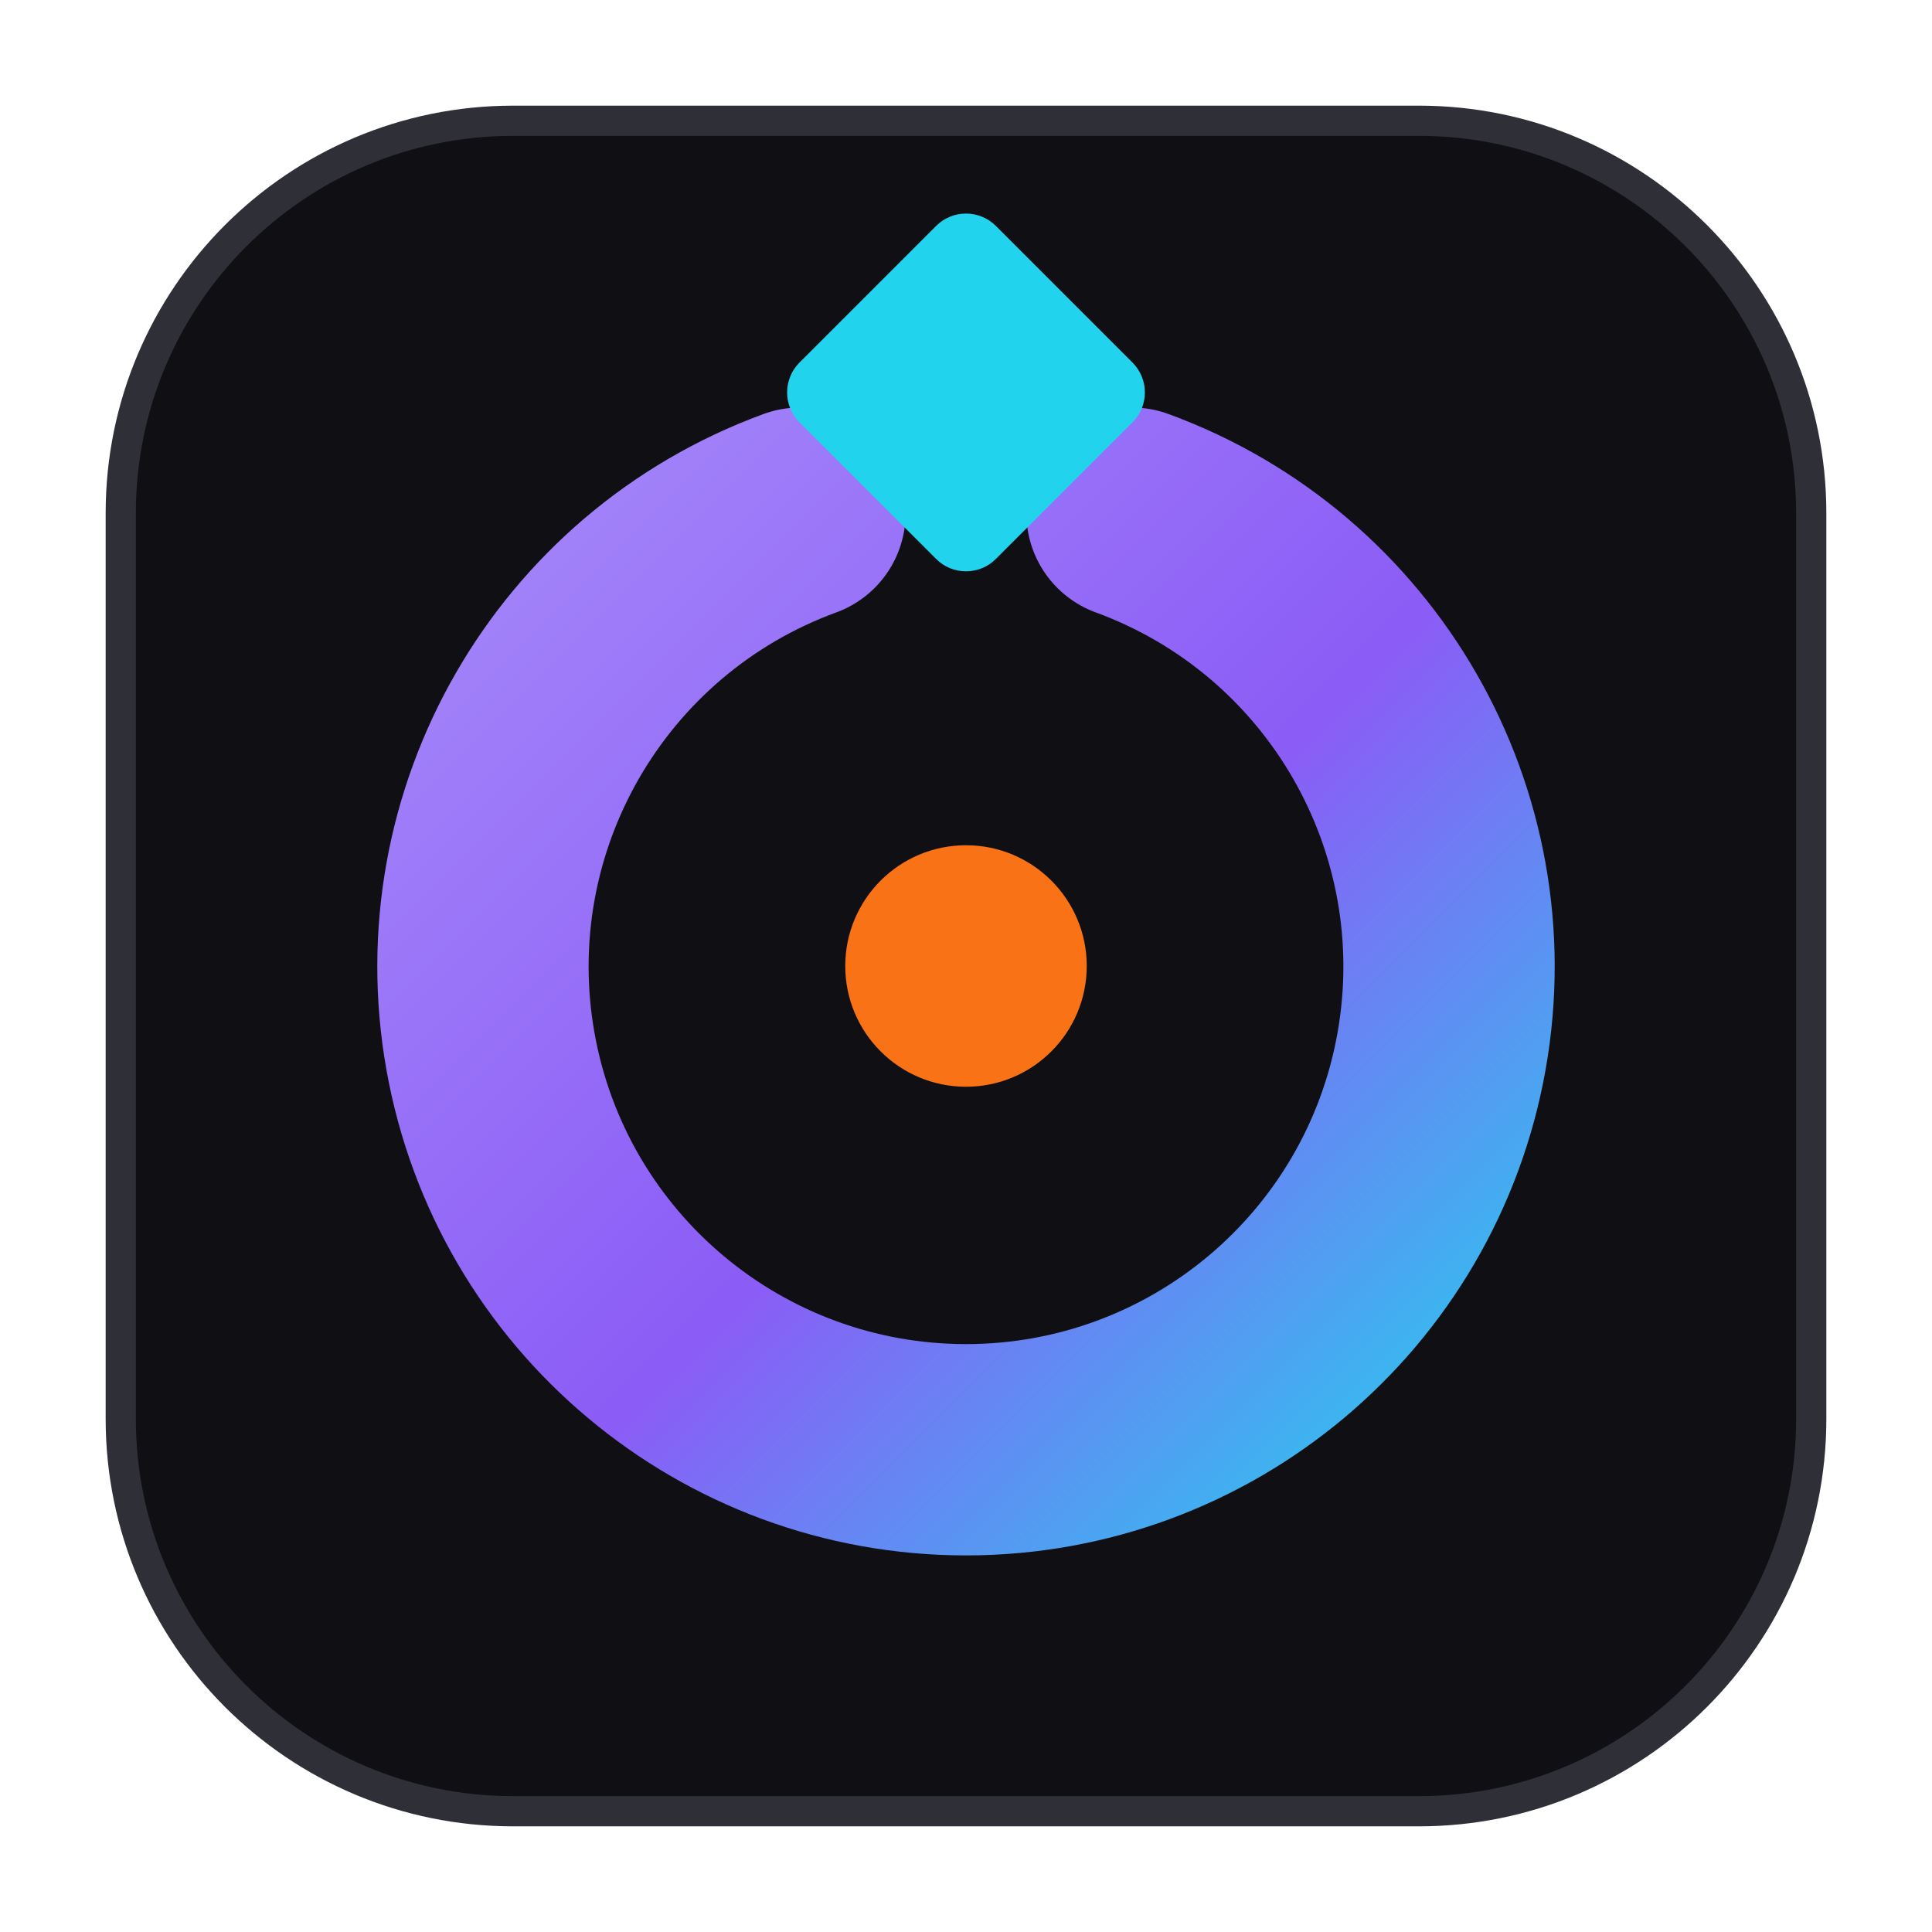
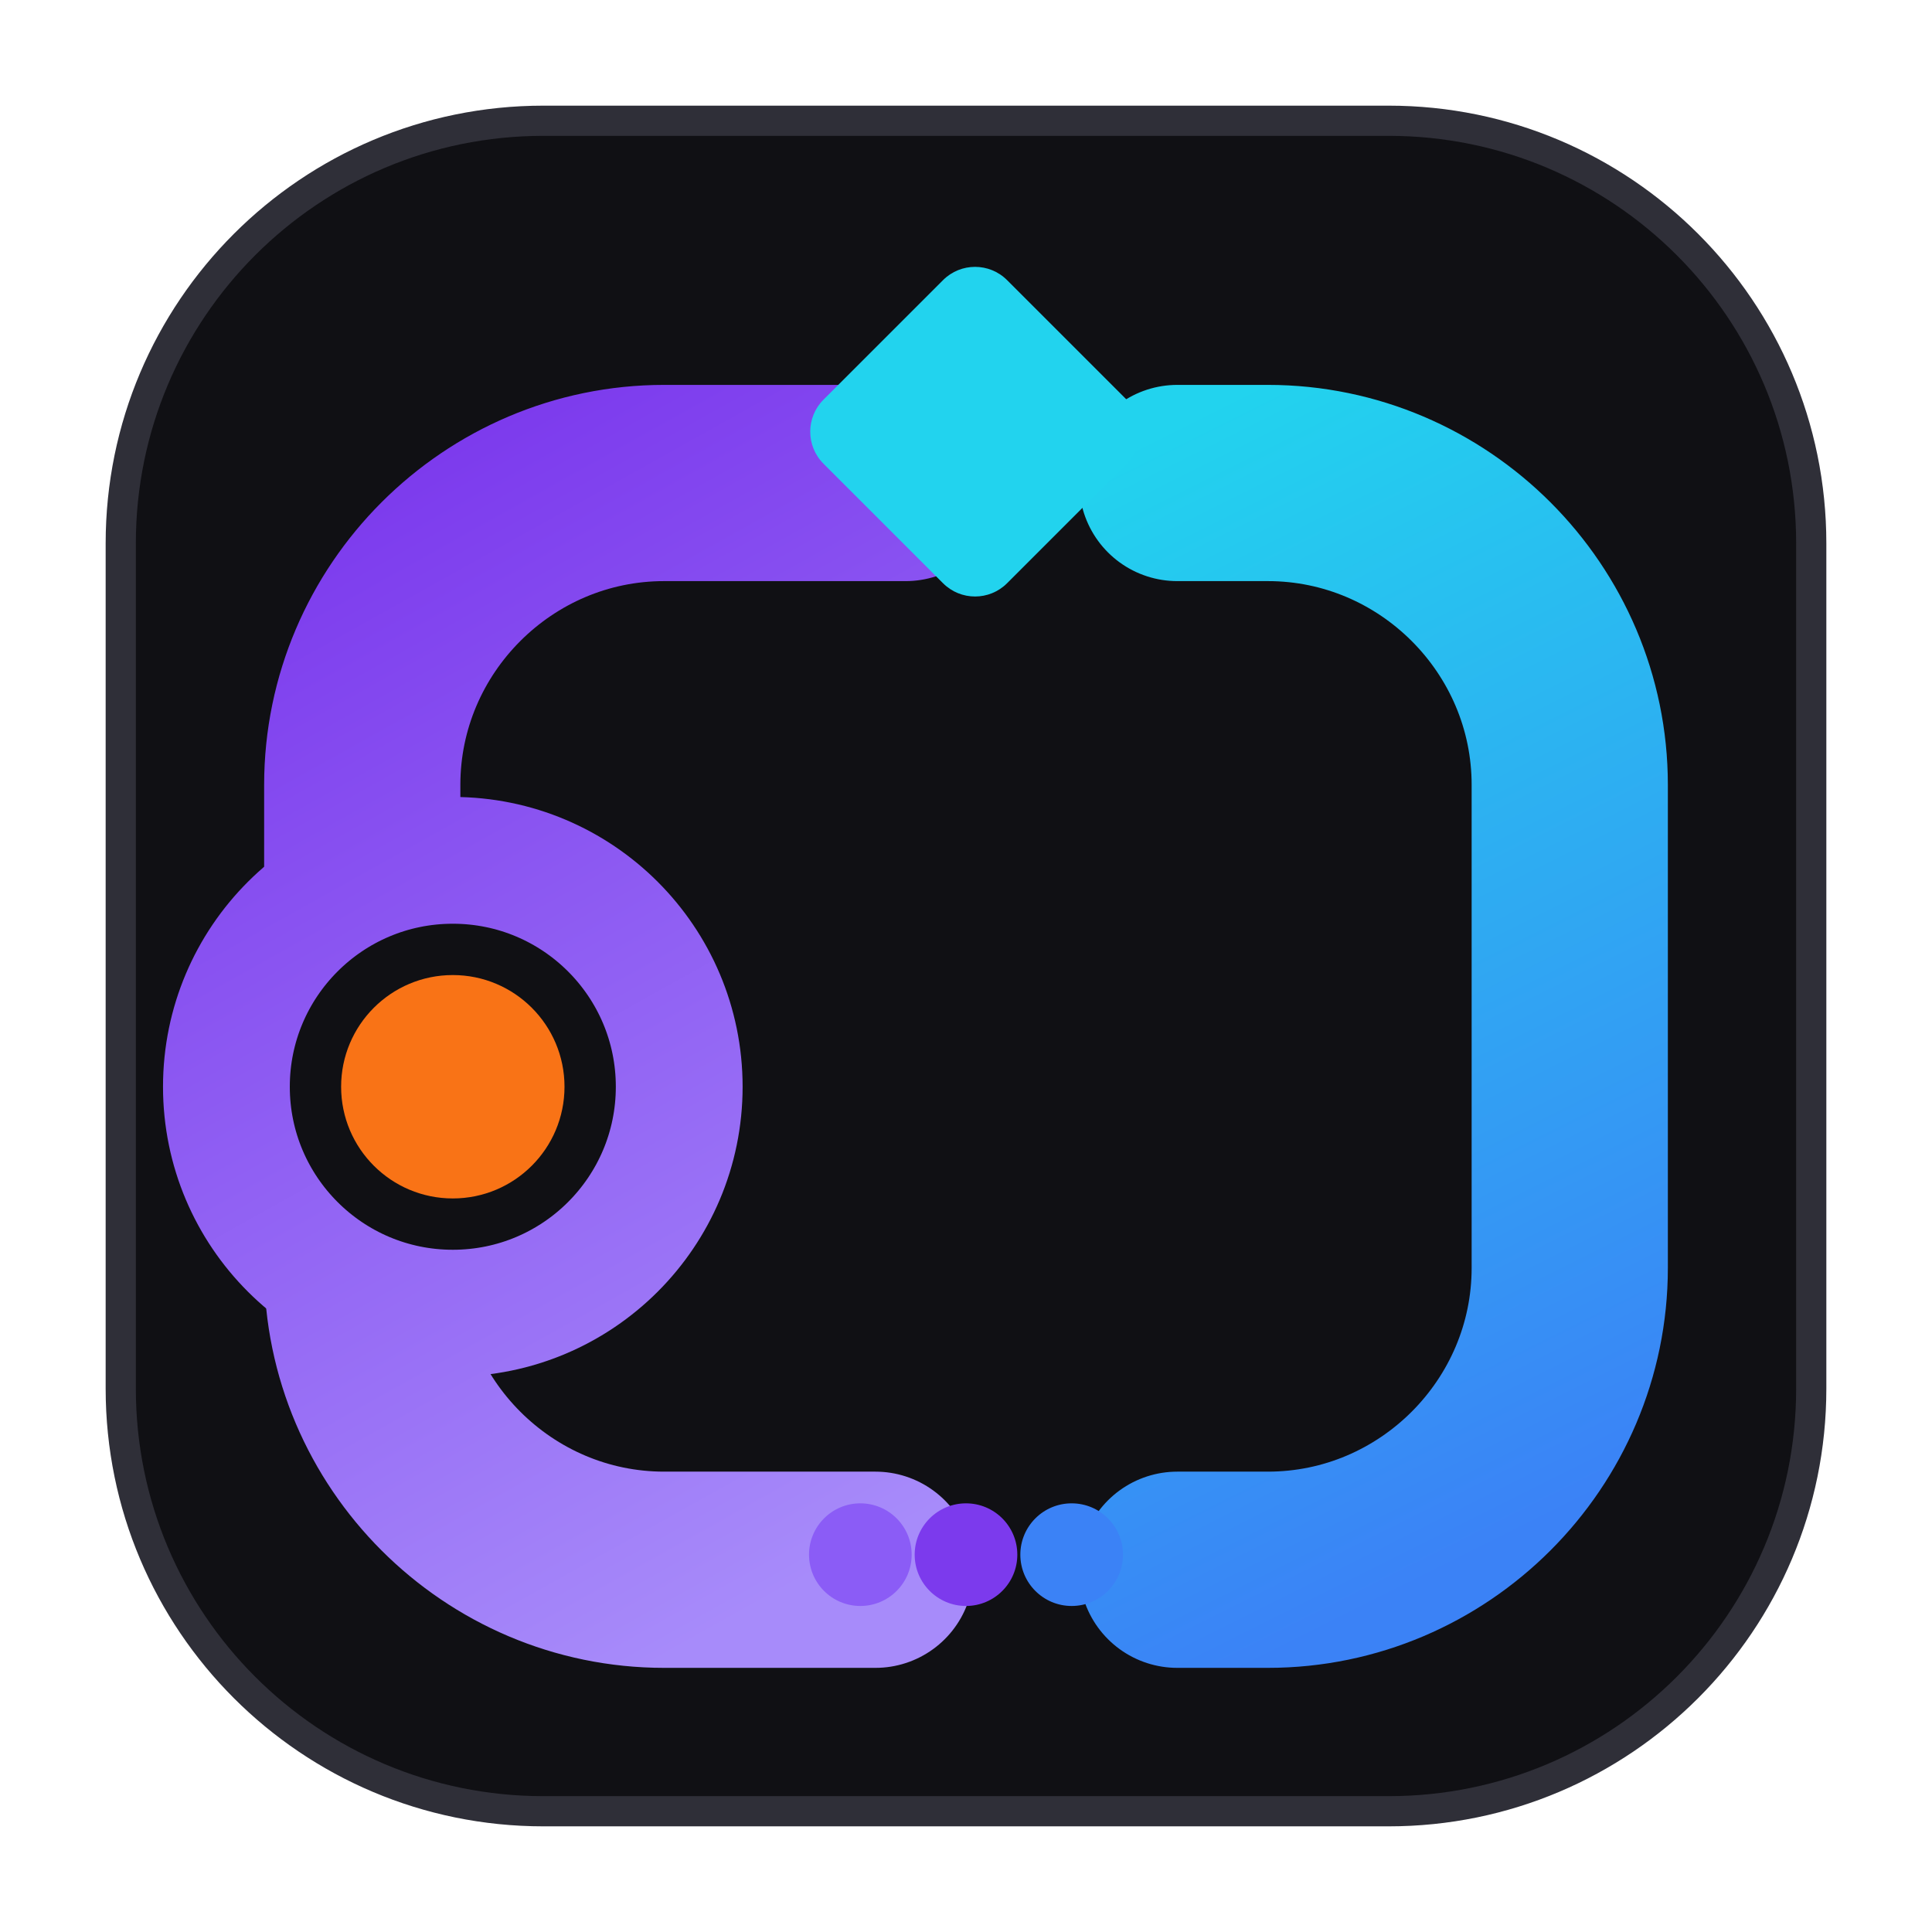
<svg xmlns="http://www.w3.org/2000/svg" width="32" height="32" viewBox="0 0 64 64" fill="none" role="img" aria-label="Loops favicon">
  <defs>
-     <linearGradient id="fv-ring" x1="14" y1="14" x2="50" y2="50" gradientUnits="userSpaceOnUse">
-       <stop stop-color="#A78BFA" />
-       <stop offset="0.55" stop-color="#8B5CF6" />
+     <linearGradient id="fv-left" x1="12" y1="16" x2="31" y2="50" gradientUnits="userSpaceOnUse">
+       <stop stop-color="#7C3AED" />
+       <stop offset="1" stop-color="#A78BFA" />
+     </linearGradient>
+     <linearGradient id="fv-right" x1="35" y1="16" x2="52" y2="50" gradientUnits="userSpaceOnUse">
+       <stop stop-color="#22D3EE" />
+       <stop offset="1" stop-color="#3B82F6" />
+     </linearGradient>
+     <linearGradient id="fv-check" x1="28" y1="10" x2="37" y2="19" gradientUnits="userSpaceOnUse">
+       <stop stop-color="#22D3EE" />
      <stop offset="1" stop-color="#22D3EE" />
    </linearGradient>
  </defs>
-   <rect x="4" y="4" width="56" height="56" rx="13" fill="#101014" stroke="#2F2F38" stroke-width="1" />
-   <path d="M37.5 17 A16 16 0 1 1 26.5 17" stroke="url(#fv-ring)" stroke-width="7" stroke-linecap="round" />
-   <rect x="27.4" y="8.4" width="9.2" height="9.2" rx="1.4" transform="rotate(45 32 13)" fill="#22D3EE" />
-   <circle cx="32" cy="32" r="4" fill="#F97316" />
+   <rect x="4" y="4" width="56" height="56" rx="14" fill="#101014" stroke="#2F2F38" stroke-width="1" />
+   <path d="M30 16H22C16.5 16 12 20.5 12 26V31" stroke="url(#fv-left)" stroke-width="6.5" stroke-linecap="round" stroke-linejoin="round" />
+   <path d="M12 41V42C12 47.5 16.5 52 22 52H29" stroke="url(#fv-left)" stroke-width="6.5" stroke-linecap="round" stroke-linejoin="round" />
+   <path d="M39 16H42C47.5 16 52 20.5 52 26V42C52 47.5 47.5 52 42 52H39" stroke="url(#fv-right)" stroke-width="6.5" stroke-linecap="round" stroke-linejoin="round" />
+   <rect x="28" y="10" width="8.6" height="8.6" rx="1.5" transform="rotate(45 32.3 14.3)" fill="url(#fv-check)" />
+   <circle cx="15" cy="36" r="7.5" fill="#101014" stroke="url(#fv-left)" stroke-width="4.2" />
+   <circle cx="15" cy="36" r="3.7" fill="#F97316" />
+   <circle cx="28.5" cy="51.5" r="1.7" fill="#8B5CF6" />
+   <circle cx="32" cy="51.5" r="1.7" fill="#7C3AED" />
+   <circle cx="35.5" cy="51.5" r="1.7" fill="#3B82F6" />
</svg>
